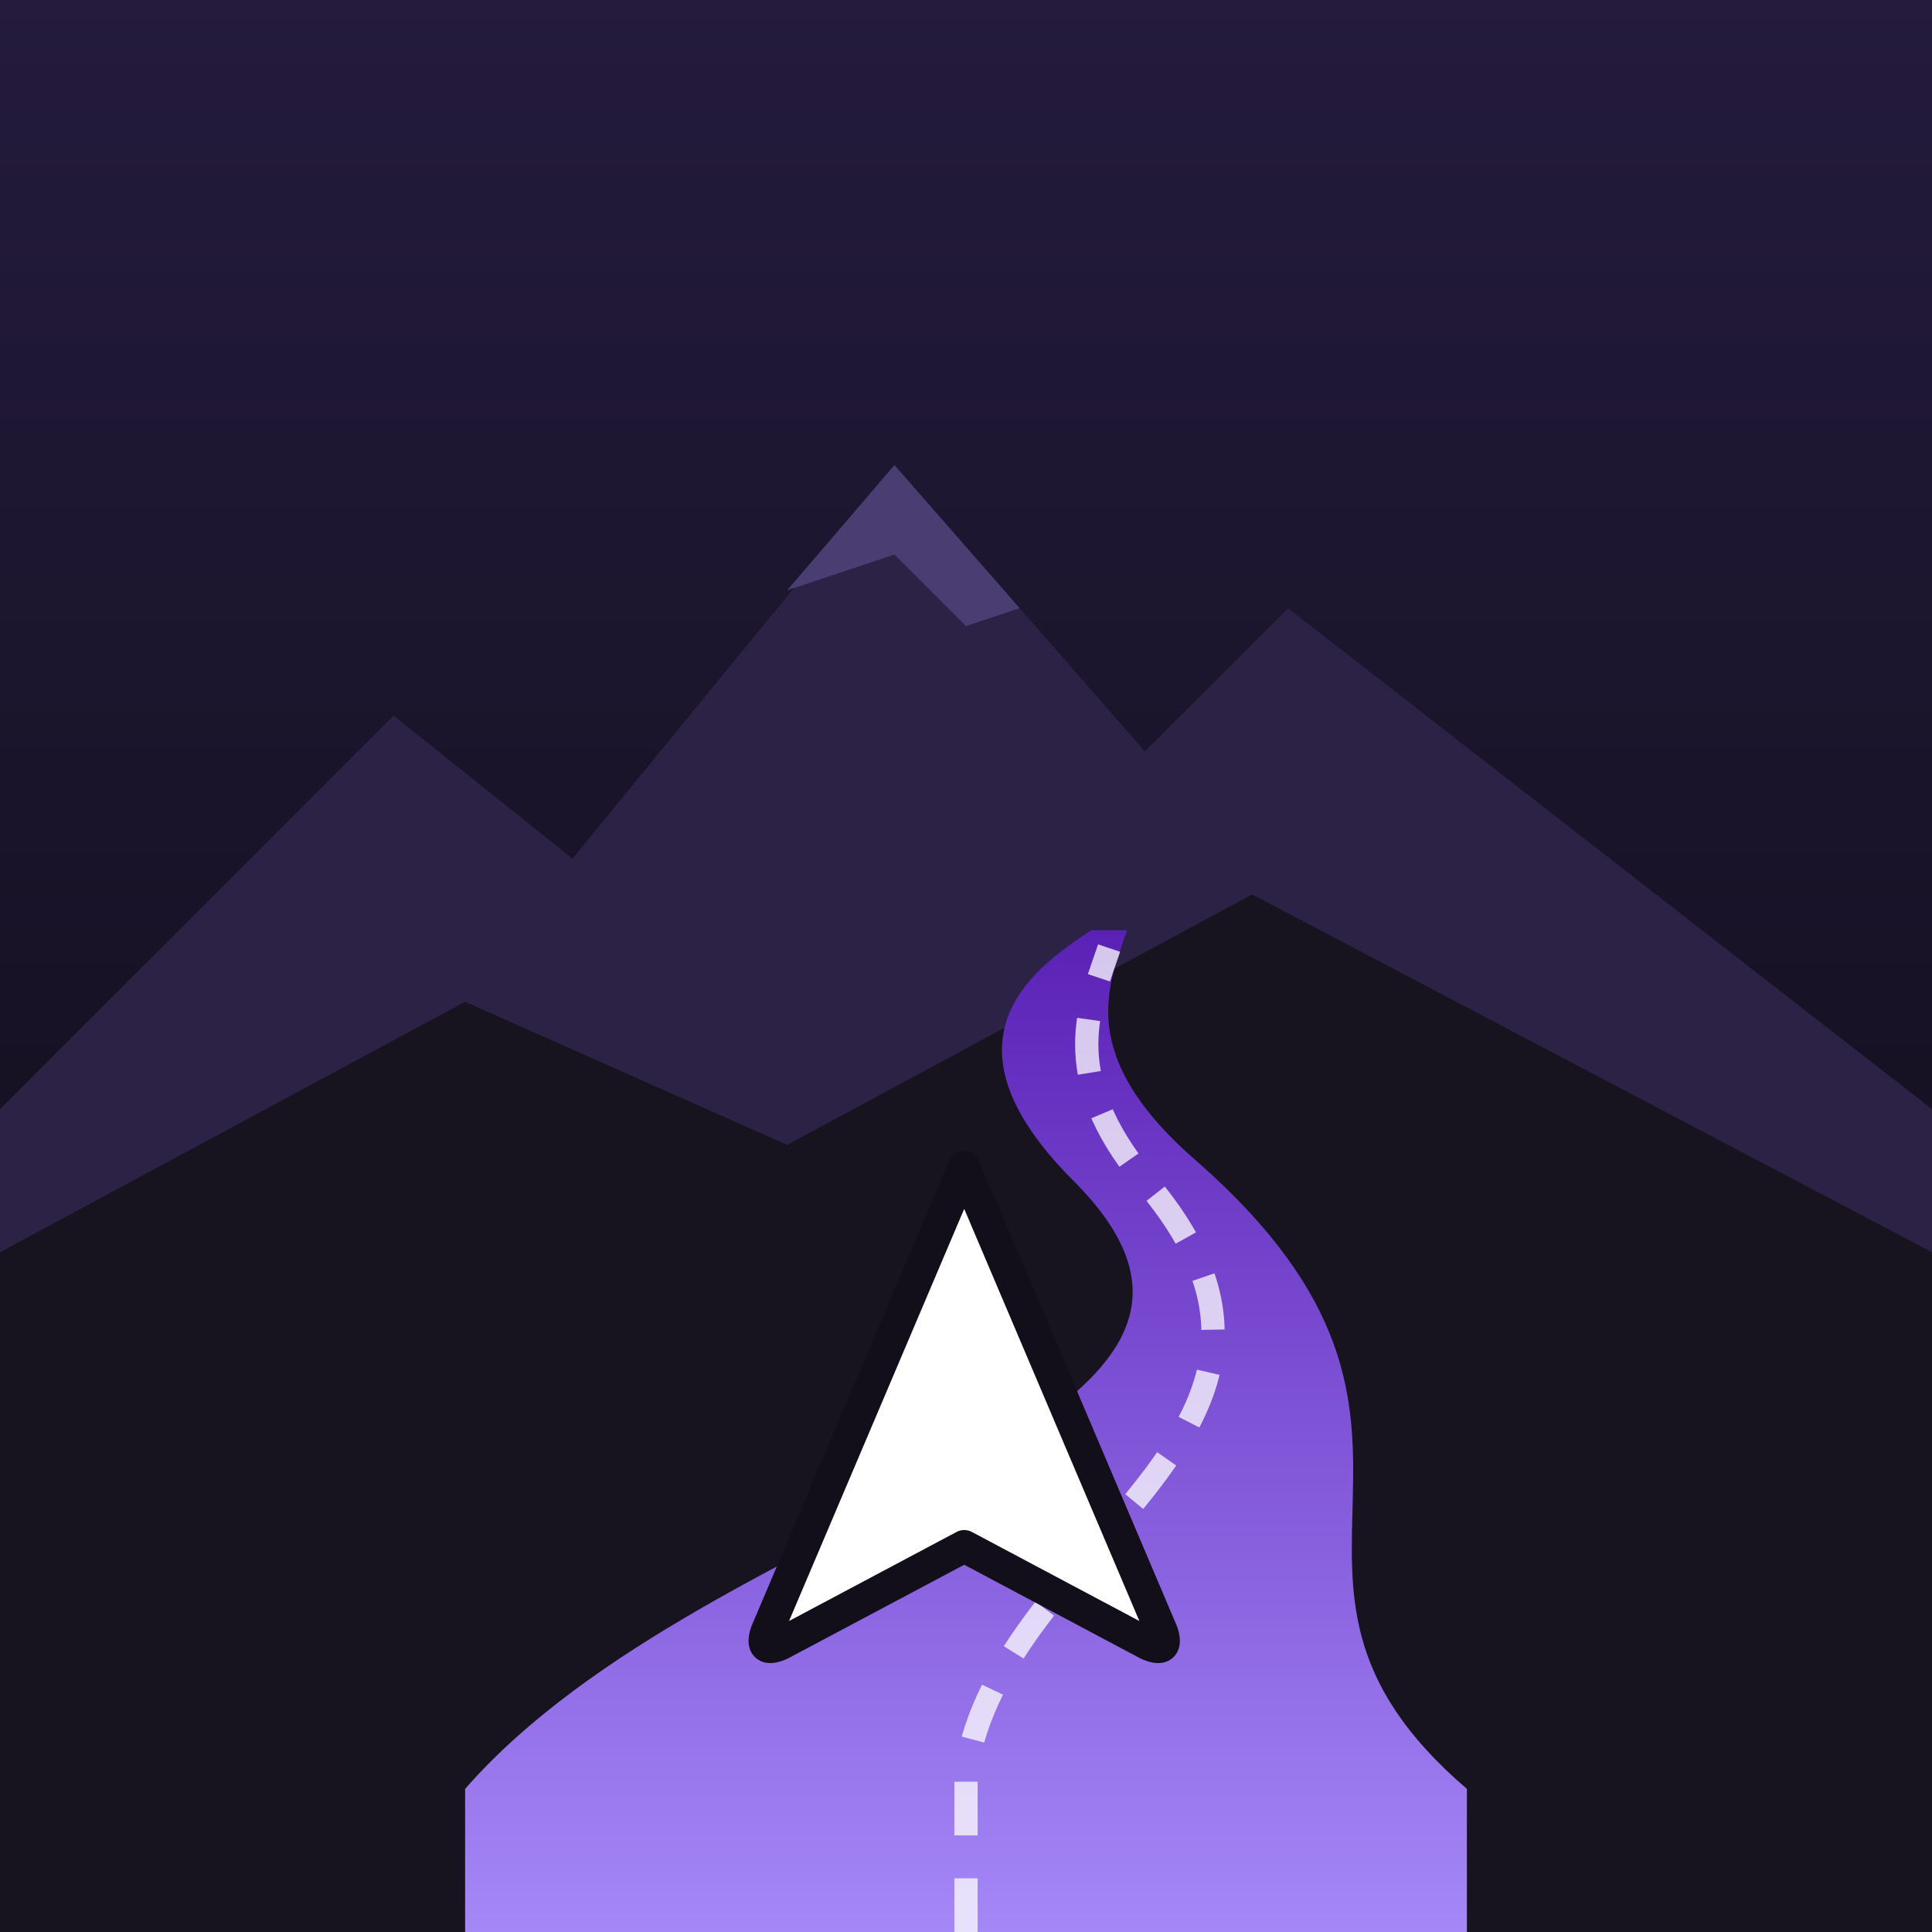
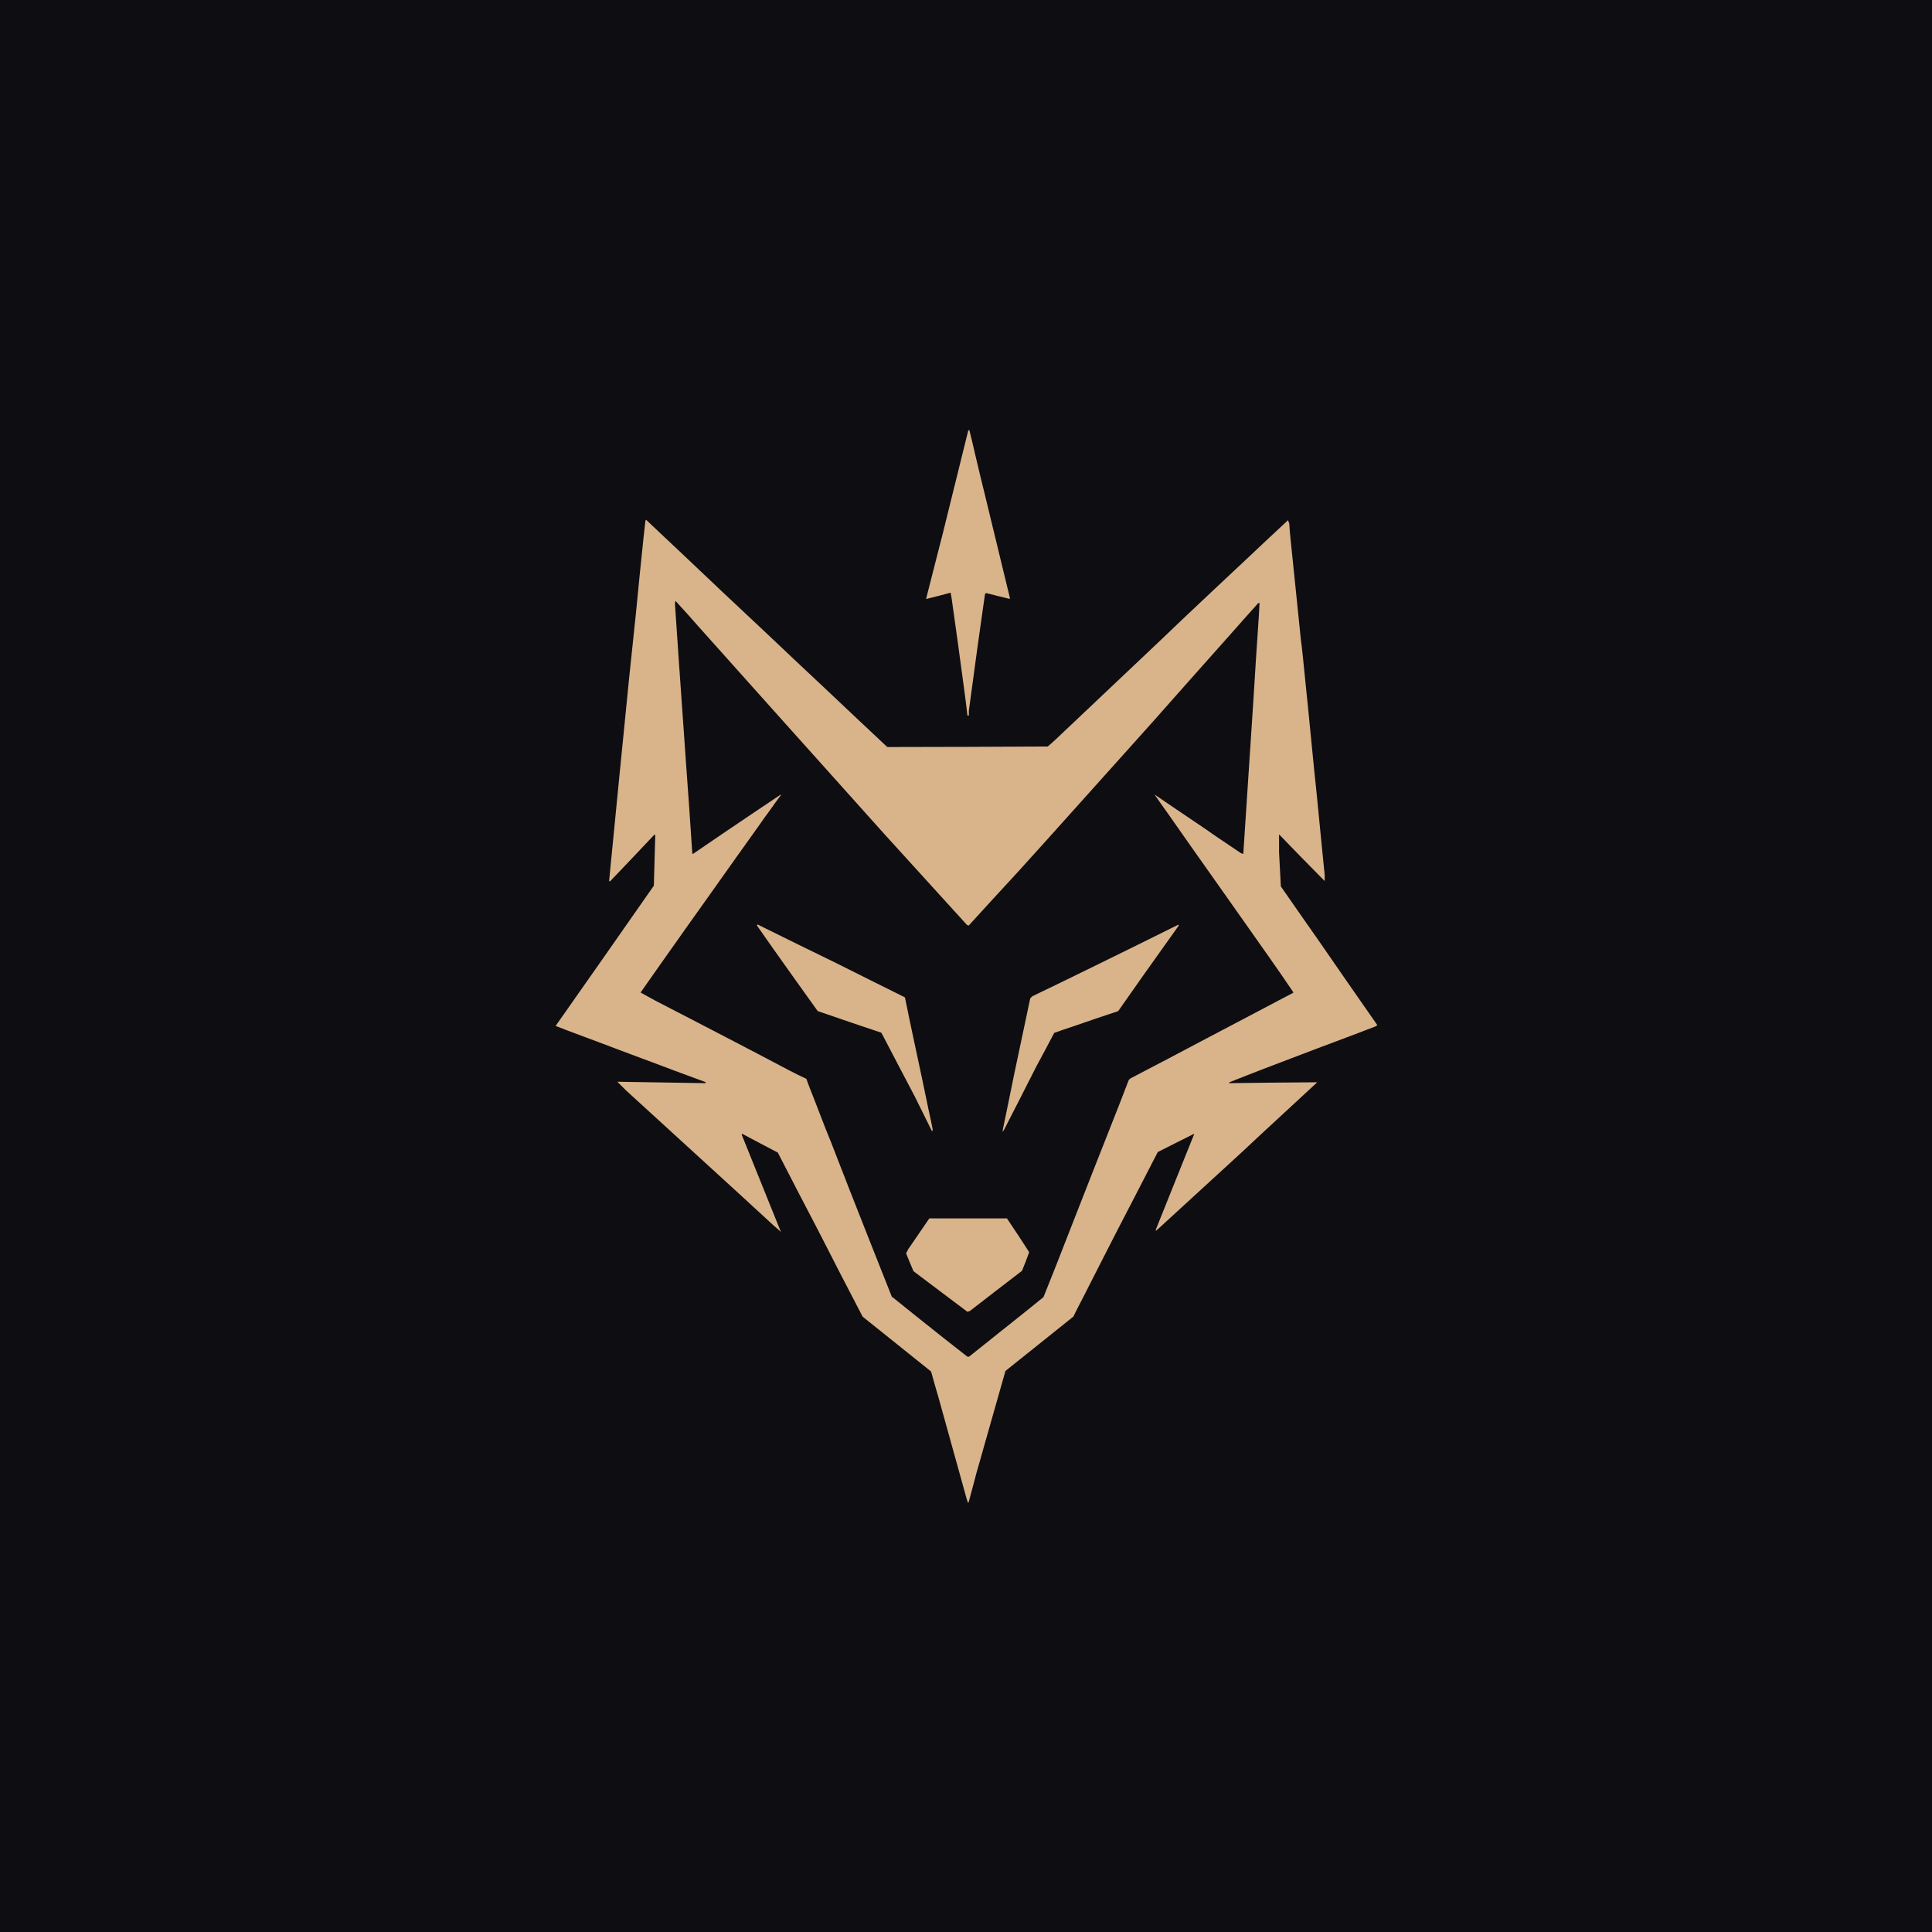
<svg xmlns="http://www.w3.org/2000/svg" viewBox="0 0 108 108" width="512" height="512">
-   <defs>
-     <linearGradient id="sky" x1="0" y1="0" x2="0" y2="1">
-       <stop offset="0" stop-color="#241B3D" />
-       <stop offset="1" stop-color="#0B0A10" />
-     </linearGradient>
-     <linearGradient id="road" x1="0" y1="1" x2="0" y2="0">
-       <stop offset="0" stop-color="#A78BFA" />
-       <stop offset="1" stop-color="#5B21B6" />
-     </linearGradient>
-   </defs>
-   <rect width="108" height="108" fill="url(#sky)" />
-   <path fill="#2B2245" d="M0,62 L22,40 L32,48 L50,26 L64,42 L72,34 L108,62 L108,108 L0,108 Z" />
-   <path fill="#4A3D72" d="M50,26 L44,33 L50,31 L54,35 L57,34 Z" />
-   <path fill="#17131F" d="M0,70 L26,56 L44,64 L70,50 L108,70 L108,108 L0,108 Z" />
-   <path fill="url(#road)" d="M26,110 L26,100 C40,84 74,80 60,66 C52,58 58,54 61,52 L63,52 C62,55 60,59 67,65 C84,80 68,88 82,100 L82,110 Z" />
-   <path d="M54,108 L54,99 C56,86 76,80 64,66 C59,60 61,56 62,53" fill="none" stroke="#FFFFFF" stroke-opacity=".75" stroke-width="1.3" stroke-dasharray="3 2.4" />
-   <g transform="translate(37 62) scale(1.3)">
-     <path fill="#FFFFFF" stroke="#120F1A" stroke-width="1.4" stroke-linejoin="round" d="M13,2.5 L21.5,22.5 Q21.8,23.4 20.9,23 L13,18.8 L5.1,23 Q4.2,23.4 4.5,22.5 Z" />
-   </g>
+   <rect width="108" height="108" fill="#0E0D12" />
+   <path fill="#D9B48A" fill-rule="evenodd" d="M54.37,83.15 L54.59,82.32 L54.81,81.55 L55.03,80.77 L55.61,78.73 L56.19,76.69 L56.19,76.67 L56.19,76.65 L58.09,75.13 L60.00,73.60 L60.26,73.08 L60.53,72.56 L61.45,70.75 L62.38,68.93 L63.55,66.67 L64.72,64.40 L65.73,63.89 L66.75,63.38 L66.75,63.40 L66.75,63.41 L65.68,66.07 L64.61,68.74 L64.61,68.77 L64.61,68.81 L64.87,68.58 L65.12,68.35 L67.04,66.59 L68.96,64.83 L69.60,64.24 L70.24,63.64 L71.84,62.16 L73.44,60.68 L73.54,60.59 L73.63,60.50 L71.16,60.52 L68.69,60.55 L68.72,60.52 L68.75,60.49 L69.66,60.13 L70.56,59.78 L72.21,59.15 L73.87,58.52 L75.39,57.95 L76.91,57.37 L76.95,57.34 L76.99,57.30 L75.34,54.93 L73.70,52.56 L72.65,51.06 L71.60,49.55 L71.55,48.60 L71.50,47.65 L71.50,47.15 L71.50,46.64 L72.77,47.95 L74.05,49.25 L74.05,49.08 L74.05,48.91 L73.89,47.30 L73.73,45.68 L73.60,44.35 L73.46,43.01 L73.15,39.86 L72.83,36.70 L72.78,36.23 L72.72,35.76 L72.43,32.93 L72.14,30.11 L72.10,29.68 L72.07,29.25 L72.03,29.17 L72.00,29.08 L70.80,30.20 L69.60,31.33 L67.84,32.98 L66.08,34.64 L64.96,35.71 L63.84,36.77 L61.44,39.04 L59.04,41.31 L58.81,41.52 L58.57,41.73 L54.09,41.75 L49.60,41.76 L47.97,40.23 L46.35,38.70 L44.53,36.99 L42.72,35.28 L40.45,33.15 L38.19,31.01 L37.16,30.04 L36.12,29.06 L36.10,29.08 L36.08,29.11 L36.03,29.55 L35.98,30.00 L35.76,32.13 L35.55,34.27 L35.36,36.08 L35.17,37.89 L34.91,40.51 L34.65,43.12 L34.54,44.24 L34.43,45.36 L34.24,47.30 L34.05,49.24 L34.07,49.26 L34.09,49.28 L35.33,47.98 L36.57,46.67 L36.60,46.67 L36.63,46.67 L36.59,48.09 L36.55,49.51 L33.81,53.43 L31.06,57.35 L31.37,57.47 L31.68,57.59 L33.47,58.26 L35.25,58.93 L36.51,59.40 L37.76,59.87 L38.60,60.18 L39.44,60.49 L39.44,60.52 L39.44,60.55 L36.97,60.51 L34.51,60.47 L34.75,60.71 L34.99,60.95 L38.24,63.92 L41.49,66.89 L42.37,67.70 L43.25,68.51 L43.46,68.69 L43.66,68.87 L43.60,68.74 L43.55,68.61 L42.51,66.03 L41.47,63.45 L41.47,63.41 L41.47,63.37 L42.47,63.90 L43.48,64.43 L44.60,66.60 L45.73,68.77 L46.97,71.19 L48.22,73.60 L50.13,75.13 L52.05,76.67 L52.25,77.39 L52.46,78.11 L53.26,80.99 L54.06,83.87 L54.09,83.94 L54.11,84.02 L54.13,83.99 L54.15,83.97 L54.37,83.15 Z M53.39,75.30 L52.69,74.75 L51.27,73.62 L49.85,72.48 L49.20,70.84 L48.55,69.20 L47.49,66.51 L46.44,63.81 L46.14,63.07 L45.85,62.32 L45.56,61.57 L45.27,60.83 L45.17,60.57 L45.08,60.31 L44.56,60.06 L44.05,59.80 L42.40,58.93 L40.75,58.07 L38.69,57.00 L36.64,55.94 L36.24,55.72 L35.84,55.50 L35.82,55.49 L35.81,55.48 L36.33,54.74 L36.85,54.00 L38.32,51.92 L39.80,49.84 L41.07,48.05 L42.34,46.27 L42.70,45.76 L43.07,45.25 L43.37,44.83 L43.68,44.41 L43.60,44.45 L43.52,44.50 L41.97,45.54 L40.43,46.58 L39.58,47.16 L38.73,47.74 L38.72,47.72 L38.70,47.71 L38.54,45.33 L38.37,42.96 L38.16,39.97 L37.95,36.99 L37.84,35.37 L37.73,33.75 L37.74,33.67 L37.76,33.59 L38.38,34.27 L38.99,34.96 L41.28,37.52 L43.57,40.08 L46.51,43.36 L49.45,46.64 L51.75,49.17 L54.06,51.71 L54.10,51.72 L54.15,51.74 L55.53,50.23 L56.92,48.72 L58.51,46.96 L60.09,45.20 L62.27,42.77 L64.44,40.35 L66.62,37.89 L68.80,35.44 L69.57,34.57 L70.34,33.71 L70.37,33.71 L70.41,33.71 L70.39,34.07 L70.37,34.43 L70.21,36.83 L70.06,39.23 L69.78,43.48 L69.50,47.74 L69.42,47.71 L69.35,47.68 L68.67,47.22 L68.00,46.77 L67.44,46.38 L66.88,46.00 L65.71,45.21 L64.55,44.42 L64.59,44.49 L64.64,44.56 L64.94,44.99 L65.24,45.41 L66.70,47.49 L68.17,49.57 L69.58,51.57 L70.99,53.57 L71.65,54.52 L72.30,55.47 L72.29,55.49 L72.27,55.51 L71.41,55.96 L70.56,56.41 L69.04,57.21 L67.52,58.01 L65.36,59.15 L63.20,60.28 L63.15,60.32 L63.10,60.37 L62.59,61.69 L62.07,63.01 L61.66,64.05 L61.25,65.09 L60.83,66.16 L60.41,67.23 L59.69,69.07 L58.97,70.91 L58.65,71.71 L58.33,72.51 L57.49,73.19 L56.64,73.87 L55.41,74.85 L54.17,75.84 L54.13,75.84 L54.08,75.84 L53.39,75.30 Z M55.67,72.16 L57.13,71.04 L57.33,70.54 L57.52,70.03 L57.52,70.00 L57.52,69.98 L56.91,69.04 L56.29,68.11 L54.12,68.11 L51.95,68.11 L51.36,68.97 L50.77,69.83 L50.71,69.95 L50.65,70.06 L50.85,70.55 L51.06,71.05 L51.08,71.07 L51.09,71.08 L52.59,72.21 L54.08,73.33 L54.14,73.31 L54.21,73.29 L55.67,72.16 Z M52.03,62.60 L51.91,62.05 L51.55,60.32 L51.18,58.59 L50.88,57.18 L50.59,55.77 L50.57,55.75 L50.56,55.74 L48.67,54.80 L46.77,53.85 L44.56,52.77 L42.35,51.68 L42.33,51.71 L42.31,51.73 L42.75,52.36 L43.20,53.00 L44.45,54.76 L45.71,56.52 L47.49,57.13 L49.27,57.73 L50.21,59.53 L51.15,61.32 L51.63,62.29 L52.11,63.26 L52.12,63.20 L52.14,63.14 L52.03,62.60 Z M57.03,61.39 L57.94,59.60 L58.44,58.67 L58.93,57.74 L59.44,57.56 L59.95,57.39 L61.23,56.95 L62.51,56.52 L63.26,55.45 L64.02,54.37 L64.96,53.05 L65.90,51.73 L65.88,51.71 L65.87,51.69 L63.55,52.84 L61.23,53.98 L59.47,54.84 L57.71,55.69 L57.65,55.75 L57.59,55.81 L57.15,57.89 L56.71,59.97 L56.42,61.39 L56.13,62.80 L56.08,63.03 L56.04,63.26 L56.08,63.22 L56.12,63.17 L57.03,61.39 Z M54.16,39.87 L54.16,39.73 L54.40,37.96 L54.64,36.19 L54.85,34.70 L55.06,33.22 L55.09,33.18 L55.12,33.15 L55.79,33.32 L56.45,33.48 L56.45,33.44 L56.45,33.41 L55.74,30.48 L55.03,27.55 L54.78,26.53 L54.54,25.52 L54.37,24.79 L54.19,24.05 L54.16,24.05 L54.13,24.05 L53.42,26.92 L52.71,29.79 L52.24,31.63 L51.77,33.47 L51.78,33.48 L51.79,33.48 L52.47,33.31 L53.14,33.13 L53.17,33.30 L53.20,33.47 L53.55,35.97 L53.89,38.48 L53.99,39.24 L54.08,40.00 L54.12,40.00 L54.16,40.00 L54.16,39.87 Z" />
</svg>
